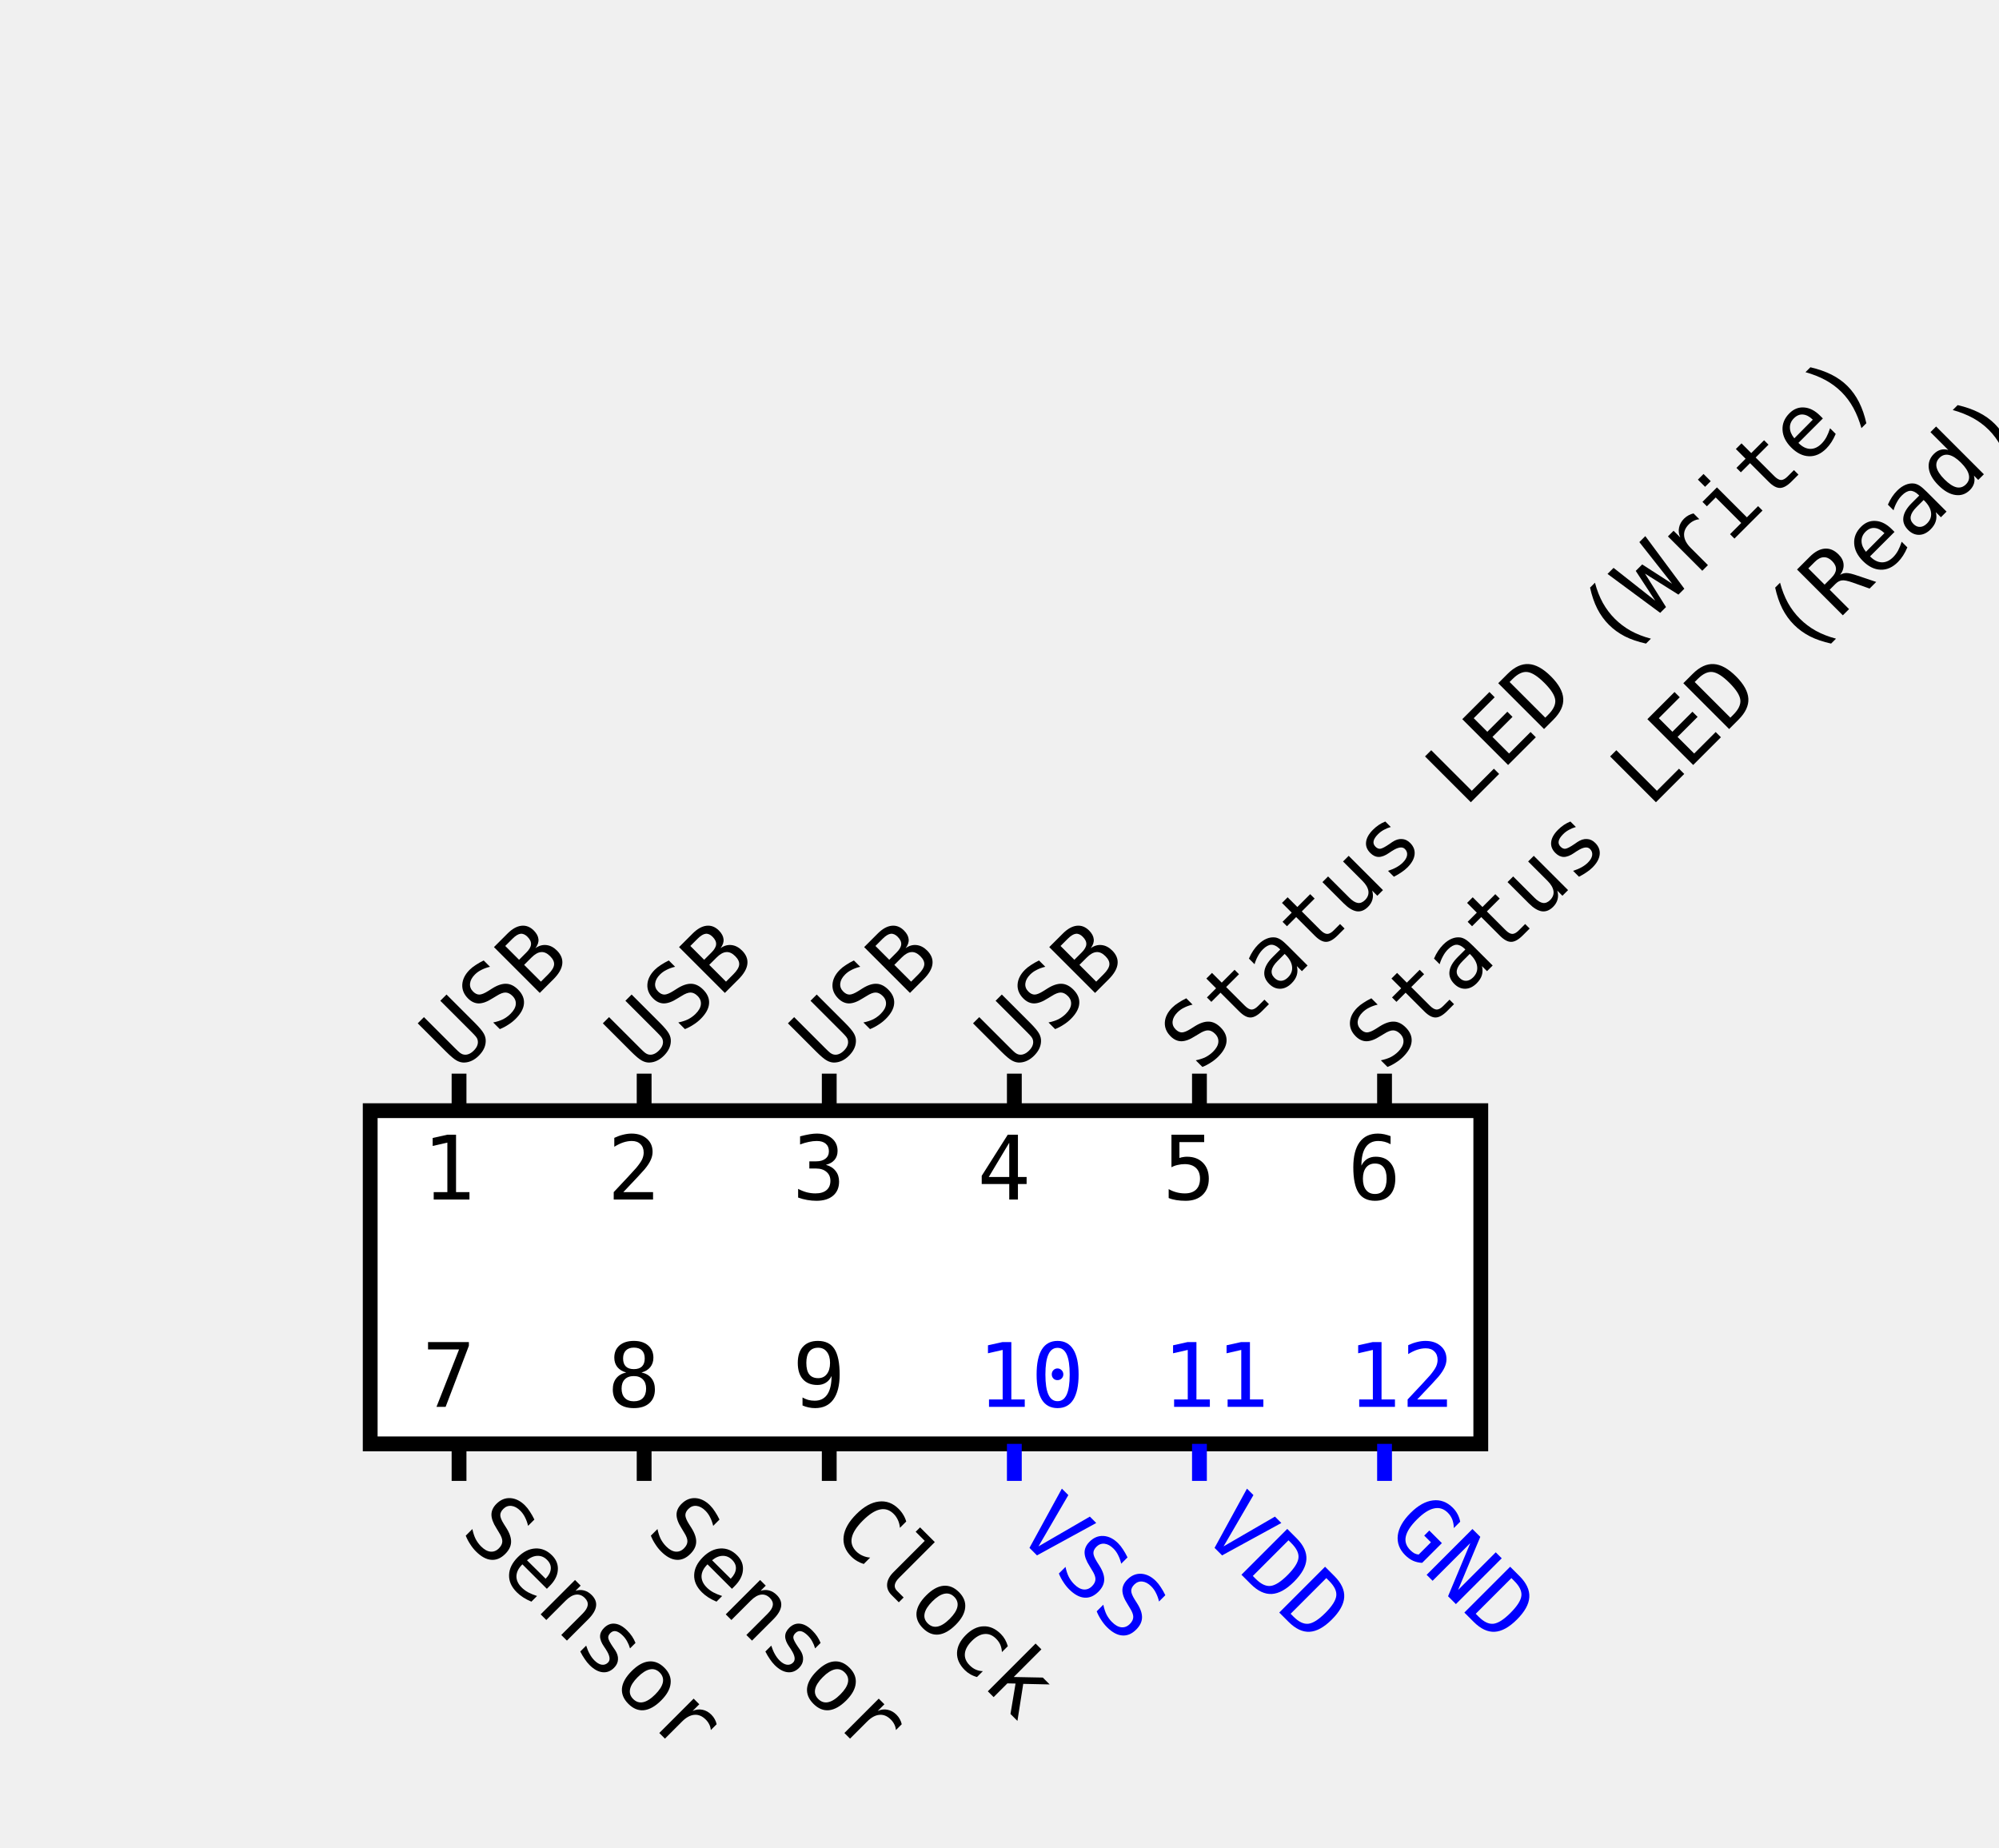
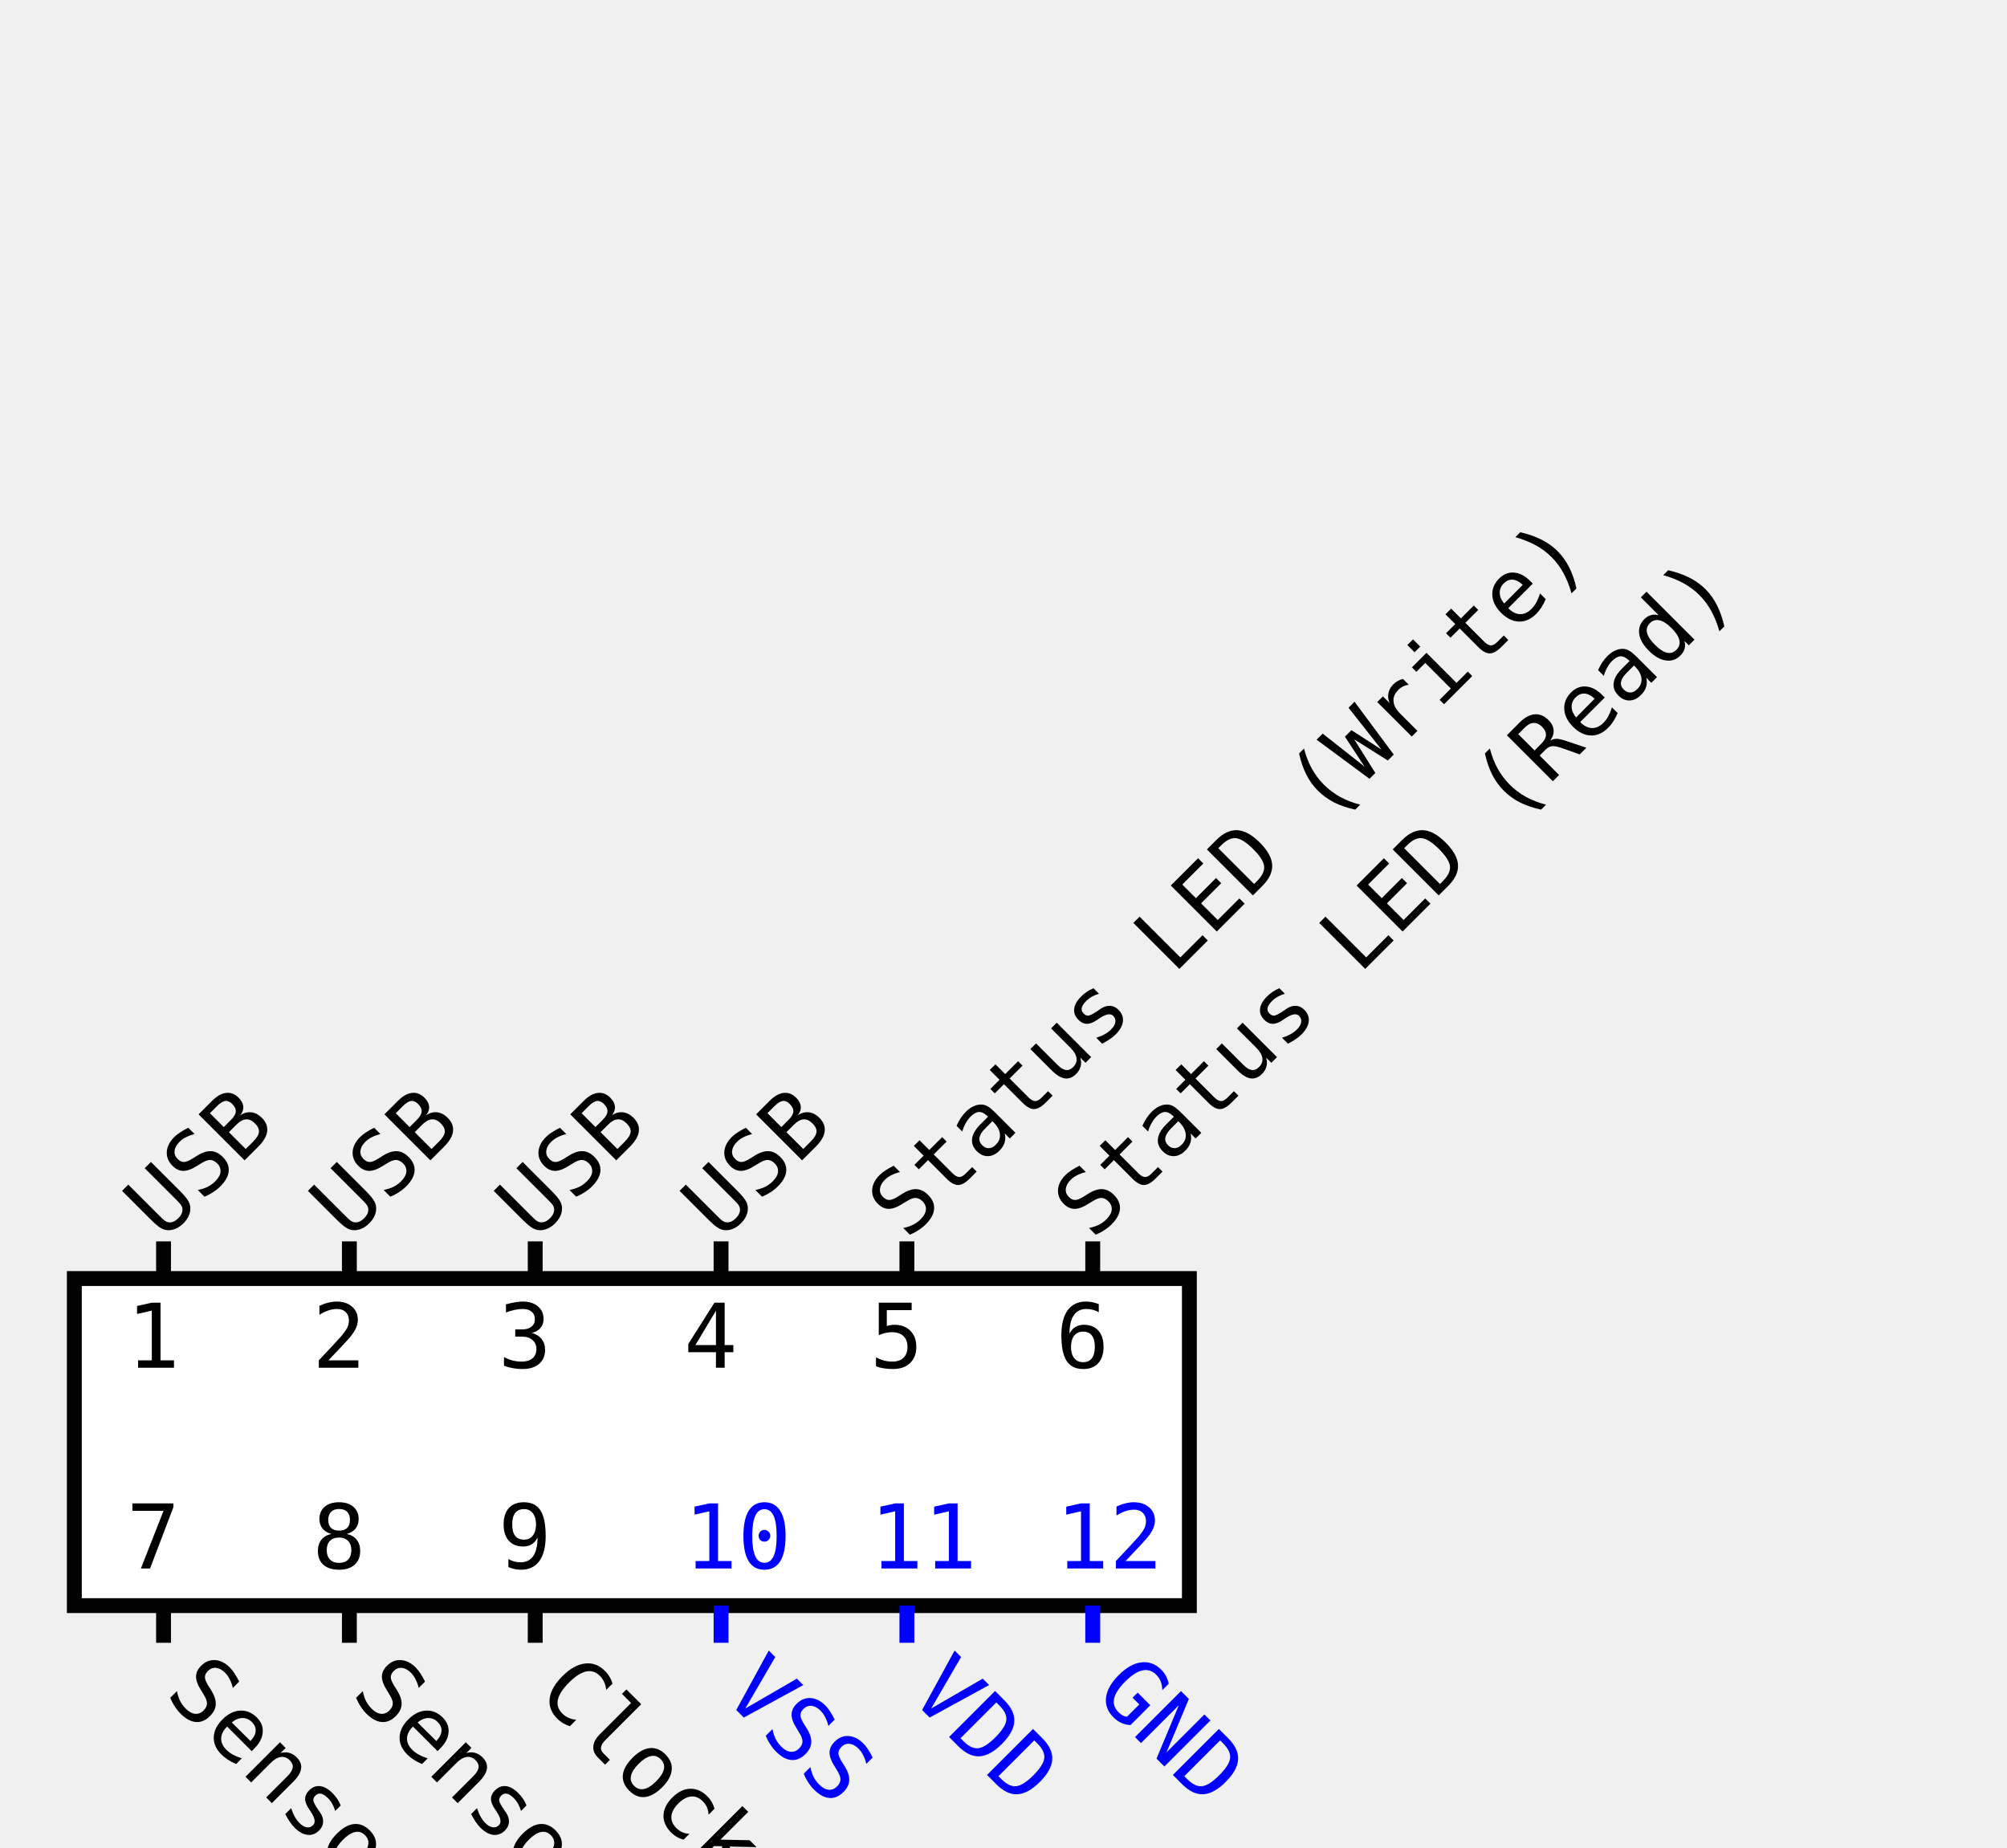
<svg xmlns="http://www.w3.org/2000/svg" version="1.1">
-   <rect x="50" y="150" width="150" height="45" fill="white" stroke-width="2" stroke="black" />
-   <line x1="62" y1="150" x2="62" y2="145" stroke="black" stroke-width="2" />
-   <text x="57" y="162" font-family="monospace" fill="black">1</text>
-   <text x="62" y="145" transform="rotate(-45 62 145)" font-family="monospace" fill="black">USB</text>
-   <line x1="87" y1="150" x2="87" y2="145" stroke="black" stroke-width="2" />
-   <text x="82" y="162" font-family="monospace" fill="black">2</text>
-   <text x="87" y="145" transform="rotate(-45 87 145)" font-family="monospace" fill="black">USB</text>
-   <line x1="112" y1="150" x2="112" y2="145" stroke="black" stroke-width="2" />
-   <text x="107" y="162" font-family="monospace" fill="black">3</text>
-   <text x="112" y="145" transform="rotate(-45 112 145)" font-family="monospace" fill="black">USB</text>
-   <line x1="137" y1="150" x2="137" y2="145" stroke="black" stroke-width="2" />
-   <text x="132" y="162" font-family="monospace" fill="black">4</text>
-   <text x="137" y="145" transform="rotate(-45 137 145)" font-family="monospace" fill="black">USB</text>
-   <line x1="162" y1="150" x2="162" y2="145" stroke="black" stroke-width="2" />
-   <text x="157" y="162" font-family="monospace" fill="black">5</text>
-   <text x="162" y="145" transform="rotate(-45 162 145)" font-family="monospace" fill="black">Status LED (Write)</text>
-   <line x1="187" y1="150" x2="187" y2="145" stroke="black" stroke-width="2" />
-   <text x="182" y="162" font-family="monospace" fill="black">6</text>
-   <text x="187" y="145" transform="rotate(-45 187 145)" font-family="monospace" fill="black">Status LED (Read)</text>
-   <line x1="62" y1="195" x2="62" y2="200" stroke="black" stroke-width="2" />
-   <text x="57" y="190" font-family="monospace" fill="black">7</text>
-   <text x="62" y="207" transform="rotate(45 62 207)" font-family="monospace" fill="black">Sensor</text>
-   <line x1="87" y1="195" x2="87" y2="200" stroke="black" stroke-width="2" />
-   <text x="82" y="190" font-family="monospace" fill="black">8</text>
-   <text x="87" y="207" transform="rotate(45 87 207)" font-family="monospace" fill="black">Sensor</text>
-   <line x1="112" y1="195" x2="112" y2="200" stroke="black" stroke-width="2" />
-   <text x="107" y="190" font-family="monospace" fill="black">9</text>
-   <text x="112" y="207" transform="rotate(45 112 207)" font-family="monospace" fill="black">Clock</text>
-   <line x1="137" y1="195" x2="137" y2="200" stroke="blue" stroke-width="2" />
-   <text x="132" y="190" font-family="monospace" fill="blue">10</text>
-   <text x="137" y="207" transform="rotate(45 137 207)" font-family="monospace" fill="blue">VSS</text>
-   <line x1="162" y1="195" x2="162" y2="200" stroke="blue" stroke-width="2" />
-   <text x="157" y="190" font-family="monospace" fill="blue">11</text>
-   <text x="162" y="207" transform="rotate(45 162 207)" font-family="monospace" fill="blue">VDD</text>
-   <line x1="187" y1="195" x2="187" y2="200" stroke="blue" stroke-width="2" />
-   <text x="182" y="190" font-family="monospace" fill="blue">12</text>
-   <text x="187" y="207" transform="rotate(45 187 207)" font-family="monospace" fill="blue">GND</text>
+   <rect x="10" y="172" width="150" height="44" fill="white" stroke-width="2" stroke="black" />
+   <line x1="22" y1="172" x2="22" y2="167" stroke="black" stroke-width="2" />
+   <text x="17" y="184" font-family="monospace" fill="black">1</text>
+   <text x="22" y="167" transform="rotate(-45 22 167)" font-family="monospace" fill="black">USB</text>
+   <line x1="47" y1="172" x2="47" y2="167" stroke="black" stroke-width="2" />
+   <text x="42" y="184" font-family="monospace" fill="black">2</text>
+   <text x="47" y="167" transform="rotate(-45 47 167)" font-family="monospace" fill="black">USB</text>
+   <line x1="72" y1="172" x2="72" y2="167" stroke="black" stroke-width="2" />
+   <text x="67" y="184" font-family="monospace" fill="black">3</text>
+   <text x="72" y="167" transform="rotate(-45 72 167)" font-family="monospace" fill="black">USB</text>
+   <line x1="97" y1="172" x2="97" y2="167" stroke="black" stroke-width="2" />
+   <text x="92" y="184" font-family="monospace" fill="black">4</text>
+   <text x="97" y="167" transform="rotate(-45 97 167)" font-family="monospace" fill="black">USB</text>
+   <line x1="122" y1="172" x2="122" y2="167" stroke="black" stroke-width="2" />
+   <text x="117" y="184" font-family="monospace" fill="black">5</text>
+   <text x="122" y="167" transform="rotate(-45 122 167)" font-family="monospace" fill="black">Status LED (Write)</text>
+   <line x1="147" y1="172" x2="147" y2="167" stroke="black" stroke-width="2" />
+   <text x="142" y="184" font-family="monospace" fill="black">6</text>
+   <text x="147" y="167" transform="rotate(-45 147 167)" font-family="monospace" fill="black">Status LED (Read)</text>
+   <line x1="22" y1="216" x2="22" y2="221" stroke="black" stroke-width="2" />
+   <text x="17" y="211" font-family="monospace" fill="black">7</text>
+   <text x="22" y="228" transform="rotate(45 22 228)" font-family="monospace" fill="black">Sensor</text>
+   <line x1="47" y1="216" x2="47" y2="221" stroke="black" stroke-width="2" />
+   <text x="42" y="211" font-family="monospace" fill="black">8</text>
+   <text x="47" y="228" transform="rotate(45 47 228)" font-family="monospace" fill="black">Sensor</text>
+   <line x1="72" y1="216" x2="72" y2="221" stroke="black" stroke-width="2" />
+   <text x="67" y="211" font-family="monospace" fill="black">9</text>
+   <text x="72" y="228" transform="rotate(45 72 228)" font-family="monospace" fill="black">Clock</text>
+   <line x1="97" y1="216" x2="97" y2="221" stroke="blue" stroke-width="2" />
+   <text x="92" y="211" font-family="monospace" fill="blue">10</text>
+   <text x="97" y="228" transform="rotate(45 97 228)" font-family="monospace" fill="blue">VSS</text>
+   <line x1="122" y1="216" x2="122" y2="221" stroke="blue" stroke-width="2" />
+   <text x="117" y="211" font-family="monospace" fill="blue">11</text>
+   <text x="122" y="228" transform="rotate(45 122 228)" font-family="monospace" fill="blue">VDD</text>
+   <line x1="147" y1="216" x2="147" y2="221" stroke="blue" stroke-width="2" />
+   <text x="142" y="211" font-family="monospace" fill="blue">12</text>
+   <text x="147" y="228" transform="rotate(45 147 228)" font-family="monospace" fill="blue">GND</text>
</svg>
